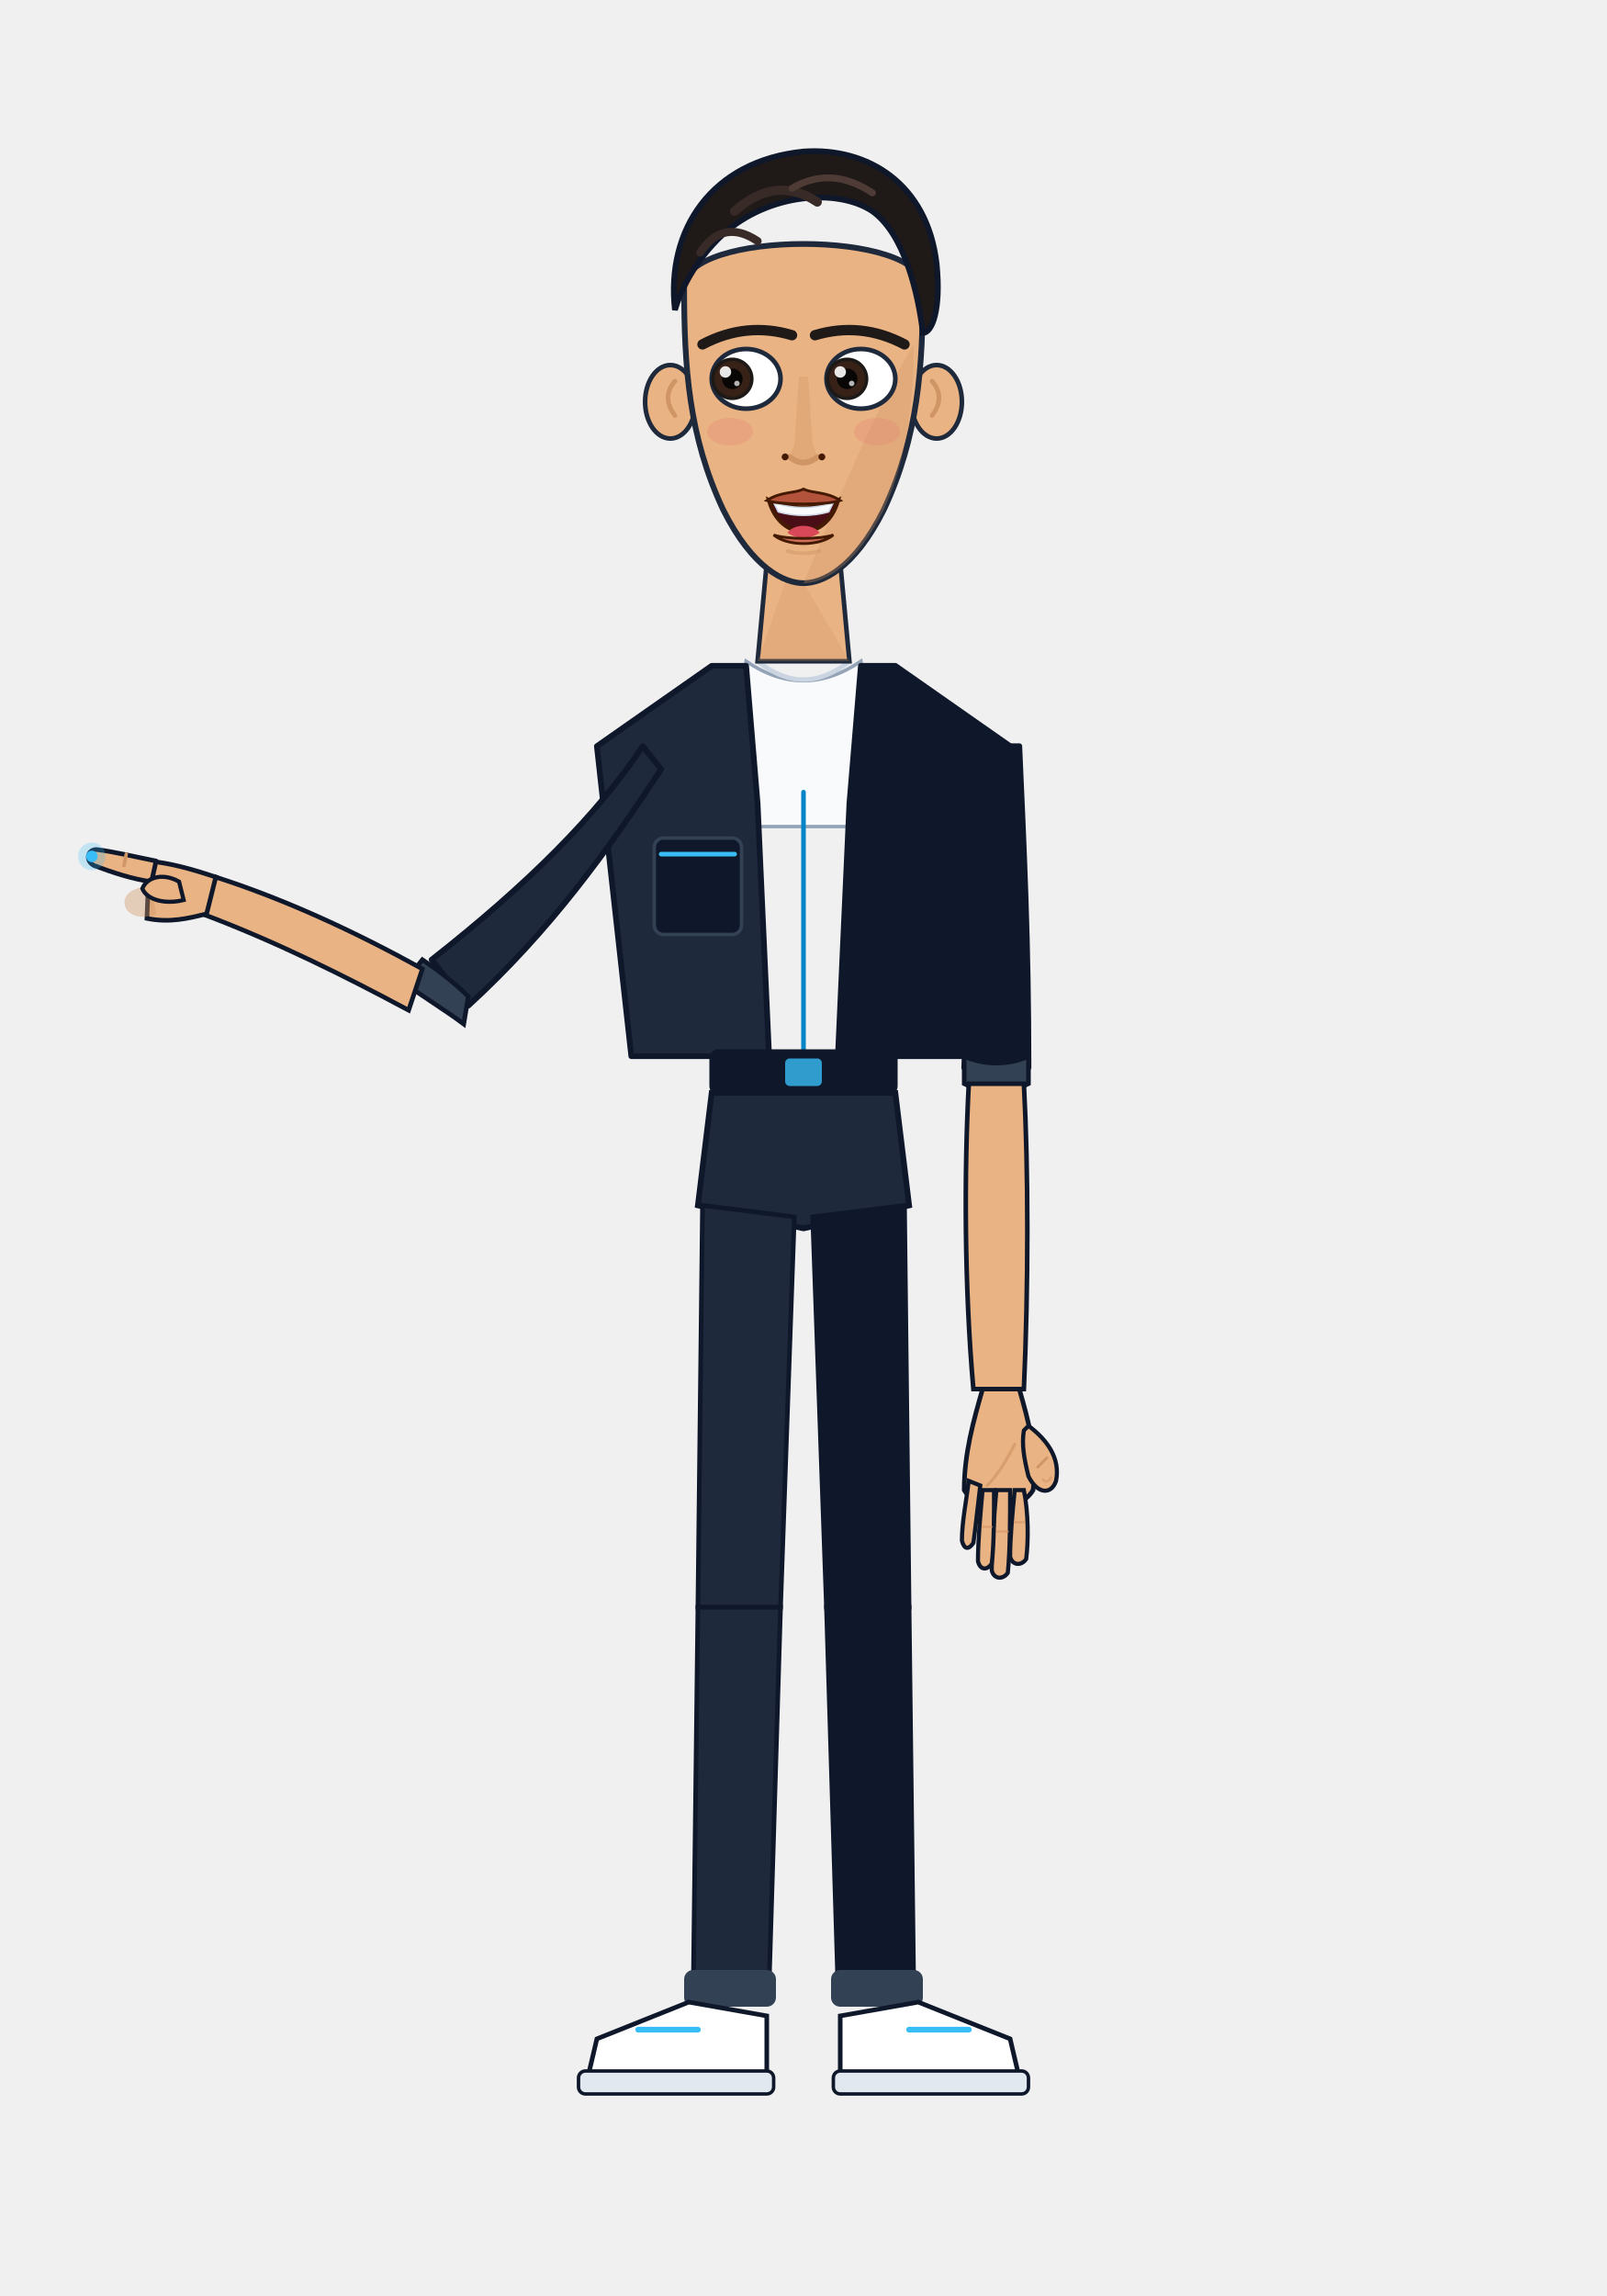
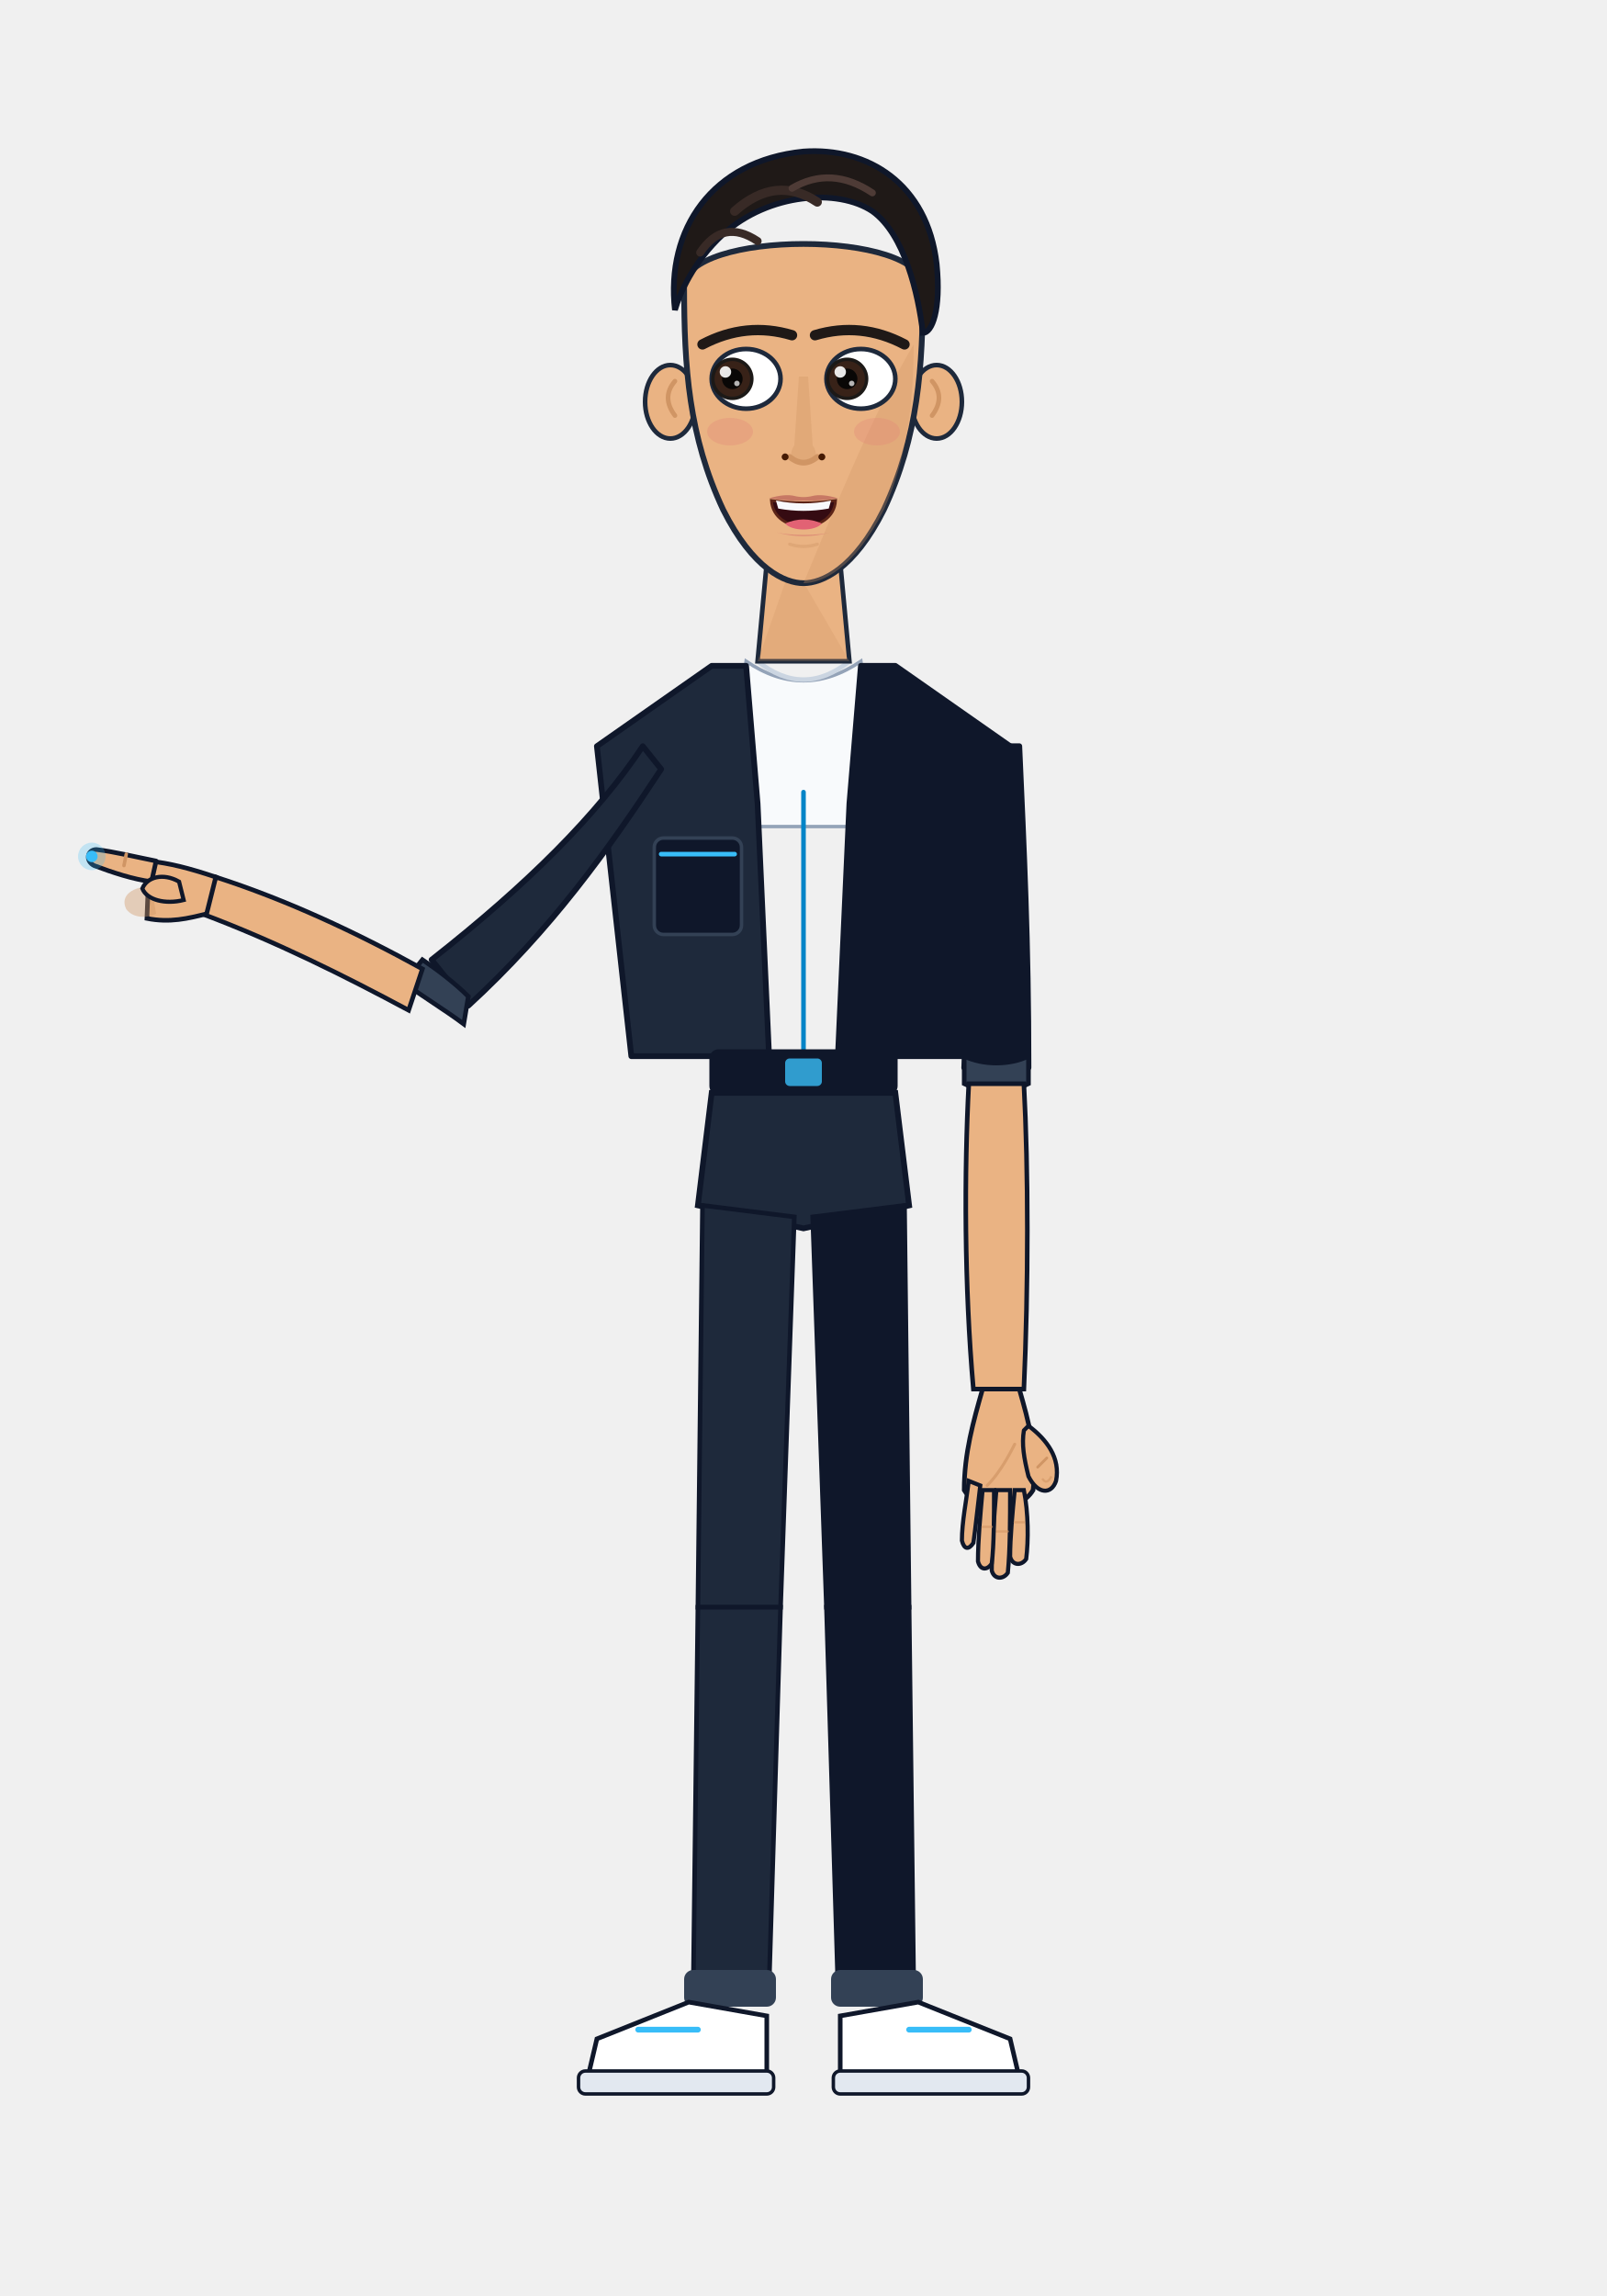
<svg xmlns="http://www.w3.org/2000/svg" viewBox="-100 50 700 1000" width="700" height="1000">
  <g id="modern_character_root">
    <path d="M 210 526 L 290 526 L 296 575 L 250 585 L 204 575 Z" fill="#1e293b" stroke="#0f172a" stroke-width="2.5" />
    <path d="M 206 575 L 246 580 L 240 750 L 204 750 Z" fill="#1e293b" stroke="#0f172a" stroke-width="2" />
    <path d="M 204 750 L 240 750 L 235 915 L 202 915 Z" fill="#1e293b" stroke="#0f172a" stroke-width="2" />
    <rect x="198" y="908" width="40" height="16" rx="4" fill="#334155" />
    <path d="M 254 580 L 294 575 L 296 750 L 260 750 Z" fill="#0f172a" stroke="#0f172a" stroke-width="2" />
    <path d="M 260 750 L 296 750 L 298 915 L 265 915 Z" fill="#0f172a" stroke="#0f172a" stroke-width="2" />
    <rect x="262" y="908" width="40" height="16" rx="4" fill="#334155" />
    <path d="M 156 955 L 234 955 L 234 928 L 200 922 L 160 938 Z" fill="#ffffff" stroke="#0f172a" stroke-width="2" />
    <rect x="152" y="952" width="85" height="10" rx="3" fill="#e2e8f0" stroke="#0f172a" stroke-width="1.5" />
    <line x1="178" y1="934" x2="204" y2="934" stroke="#38bdf8" stroke-width="2.5" stroke-linecap="round" />
    <path d="M 266 955 L 344 955 L 340 938 L 300 922 L 266 928 Z" fill="#ffffff" stroke="#0f172a" stroke-width="2" />
    <rect x="263" y="952" width="85" height="10" rx="3" fill="#e2e8f0" stroke="#0f172a" stroke-width="1.5" />
    <line x1="296" y1="934" x2="322" y2="934" stroke="#38bdf8" stroke-width="2.5" stroke-linecap="round" />
    <path d="M 225 338 Q 250 355 275 338 L 285 410 L 215 410 Z" fill="#f8fafc" stroke="#94a3b8" stroke-width="1.5" />
    <path d="M 230 338 Q 250 354 270 338" stroke="#cbd5e1" stroke-width="2" fill="none" />
    <path d="M 210 340 L 160 375 L 175 510 L 235 510 L 230 400 L 225 340 Z" fill="#1e293b" stroke="#0f172a" stroke-width="2.5" stroke-linejoin="round" />
    <path d="M 290 340 L 340 375 L 325 510 L 265 510 L 270 400 L 275 340 Z" fill="#0f172a" stroke="#0f172a" stroke-width="2.5" stroke-linejoin="round" />
    <line x1="250" y1="395" x2="250" y2="510" stroke="#0284c7" stroke-width="2" stroke-linecap="round" />
    <rect x="185" y="415" width="38" height="42" rx="4" fill="#0f172a" stroke="#334155" stroke-width="1.5" />
    <line x1="188" y1="422" x2="220" y2="422" stroke="#38bdf8" stroke-width="2" stroke-linecap="round" />
    <rect x="210" y="508" width="80" height="18" rx="3" fill="#0f172a" stroke="#0f172a" stroke-width="2" />
    <rect x="242" y="511" width="16" height="12" rx="2" fill="#38bdf8" opacity="0.8" />
    <path d="M 180 375 C 160 405, 130 435, 88 468 L 104 488 C 140 455, 165 420, 188 385 Z" fill="#1e293b" stroke="#0f172a" stroke-width="2.5" stroke-linejoin="round" />
    <path d="M 104 484 C 98 478, 90 472, 84 468 L 76 478 C 84 484, 94 490, 102 496 Z" fill="#334155" stroke="#0f172a" stroke-width="2" />
    <path d="M 84 472 C 55 456, 25 442, -6 432 L -12 448 C 20 460, 50 475, 78 490 Z" fill="#eab383" stroke="#0f172a" stroke-width="2" />
    <path d="M -6 432 C -18 428, -26 426, -35 425 L -36 450 C -26 452, -18 450, -10 448 Z" fill="#eab383" stroke="#0f172a" stroke-width="2" />
    <path d="M -34 436 C -42 436, -48 440, -45 446 C -42 450, -36 450, -32 448 Z" fill="#d09564" opacity="0.4" />
    <path d="M -32 425                 C -42 423, -50 421, -58 420                 C -62 420, -63 425, -59 427                 C -51 430, -42 433, -34 434 Z" fill="#eab383" stroke="#0f172a" stroke-width="2" stroke-linejoin="round" />
    <line x1="-45" y1="422" x2="-46" y2="427" stroke="#d09564" stroke-width="1.5" stroke-linecap="round" />
    <path d="M -22 434 C -29 430, -36 432, -38 437 C -36 442, -28 444, -20 442 Z" fill="#eab383" stroke="#0f172a" stroke-width="1.8" />
    <circle cx="-60" cy="423" r="2.5" fill="#38bdf8" />
    <circle cx="-60" cy="423" r="6" fill="#38bdf8" opacity="0.25" />
    <path d="M 315 375 C 320 420, 324 460, 320 515 C 328 518, 342 518, 348 515 C 348 460, 346 420, 344 375 Z" fill="#0f172a" stroke="#0f172a" stroke-width="2.5" stroke-linejoin="round" />
    <path d="M 320 510 C 328 514, 340 514, 348 510 L 348 522 C 340 526, 328 526, 320 522 Z" fill="#334155" stroke="#0f172a" stroke-width="2" />
    <path d="M 322 522 C 320 560, 320 610, 324 655 L 346 655 C 348 610, 348 560, 346 522 Z" fill="#eab383" stroke="#0f172a" stroke-width="2" />
    <g id="human_hand_r" transform="translate(344, 655) scale(-1, 1)">
      <path d="M 0 0 C -4 14, -8 28, -6 44 C 0 54, 18 54, 24 44 C 24 28, 20 14, 16 0 Z" fill="#eab383" stroke="#0f172a" stroke-width="2" />
      <path d="M -4 16 C -12 22, -18 30, -16 40 C -14 46, -8 46, -4 38 C -2 30, -1 24, -2 18 Z" fill="#eab383" stroke="#0f172a" stroke-width="1.8" stroke-linejoin="round" />
      <line x1="-12" y1="30" x2="-8" y2="34" stroke="#d09564" stroke-width="1.2" stroke-linecap="round" />
      <path d="M -14 38 Q -12 42 -10 39" stroke="#d09564" stroke-width="1" fill="none" opacity="0.6" />
      <path d="M -2 44 C -4 54, -4 66, -3 74 C -1 77, 3 77, 4 73 C 4 65, 3 54, 2 44 Z" fill="#eab383" stroke="#0f172a" stroke-width="1.8" />
      <line x1="-2" y1="58" x2="2" y2="58" stroke="#d09564" stroke-width="1" stroke-linecap="round" opacity="0.6" />
      <path d="M 4 44 C 4 56, 4 70, 5 80 C 7 83, 11 83, 12 79 C 12 69, 11 56, 10 44 Z" fill="#eab383" stroke="#0f172a" stroke-width="1.8" />
      <line x1="5" y1="62" x2="10" y2="62" stroke="#d09564" stroke-width="1" stroke-linecap="round" opacity="0.6" />
      <path d="M 11 44 C 11 55, 11 68, 12 76 C 14 79, 17 79, 18 75 C 18 66, 17 55, 16 44 Z" fill="#eab383" stroke="#0f172a" stroke-width="1.8" />
      <line x1="12" y1="60" x2="16" y2="60" stroke="#d09564" stroke-width="1" stroke-linecap="round" opacity="0.6" />
      <path d="M 17 42 C 18 50, 19 60, 20 67 C 22 70, 24 70, 25 66 C 25 58, 23 48, 22 40 Z" fill="#eab383" stroke="#0f172a" stroke-width="1.8" />
      <path d="M 2 24 C 6 32, 10 38, 14 42" stroke="#d09564" stroke-width="1.3" fill="none" stroke-linecap="round" opacity="0.7" />
    </g>
    <path d="M 234 295 L 230 338 L 270 338 L 266 295 Z" fill="#eab383" stroke="#1e293b" stroke-width="2" />
    <path d="M 245 295 L 230 338 L 270 338 Z" fill="#d09564" opacity="0.25" />
    <ellipse cx="192" cy="225" rx="11" ry="16" fill="#eab383" stroke="#1e293b" stroke-width="2" />
    <path d="M 194 216 Q 188 223 194 231" stroke="#d09564" stroke-width="2" fill="none" stroke-linecap="round" />
    <ellipse cx="308" cy="225" rx="11" ry="16" fill="#eab383" stroke="#1e293b" stroke-width="2" />
    <path d="M 306 216 Q 312 223 306 231" stroke="#d09564" stroke-width="2" fill="none" stroke-linecap="round" />
    <path d="M 198 175               C 198 150, 302 150, 302 175               C 302 210, 300 240, 285 272               C 272 298, 258 304, 250 304               C 242 304, 228 298, 215 272               C 200 240, 198 210, 198 175 Z" fill="#eab383" stroke="#1e293b" stroke-width="2.5" />
    <path d="M 250 304 C 258 304, 272 298, 285 272 C 295 250, 298 225, 298 200 C 280 230, 260 280, 250 304 Z" fill="#d09564" opacity="0.3" />
    <ellipse cx="218" cy="238" rx="10" ry="6" fill="#e28878" opacity="0.35" />
    <ellipse cx="282" cy="238" rx="10" ry="6" fill="#e28878" opacity="0.35" />
    <path d="M 194 185              C 190 150, 210 120, 250 116              C 278 114, 304 130, 308 165              C 310 185, 306 195, 302 195              C 300 178, 294 152, 280 142              C 265 132, 235 134, 215 152              C 202 164, 196 178, 194 185 Z" fill="#1f1917" stroke="#0f172a" stroke-width="2.5" />
    <path d="M 220 142 Q 238 126 256 138" stroke="#382a26" stroke-width="4" stroke-linecap="round" fill="none" />
    <path d="M 245 132 Q 262 122 280 134" stroke="#4e3b36" stroke-width="3" stroke-linecap="round" fill="none" />
    <path d="M 205 160 Q 215 145 230 155" stroke="#382a26" stroke-width="3.5" stroke-linecap="round" fill="none" />
    <path d="M 206 200 Q 225 190 245 196" stroke="#1f1917" stroke-width="4.5" stroke-linecap="round" fill="none" />
    <path d="M 255 196 Q 275 190 294 200" stroke="#1f1917" stroke-width="4.5" stroke-linecap="round" fill="none" />
    <ellipse cx="225" cy="215" rx="15" ry="13" fill="#ffffff" stroke="#1e293b" stroke-width="2" />
    <circle cx="219" cy="215" r="8.5" fill="#382218" stroke="#1c1917" stroke-width="1.5" />
    <circle cx="219" cy="215" r="4.5" fill="#090706" />
    <circle cx="216" cy="212" r="2.5" fill="#ffffff" opacity="0.9" />
    <circle cx="221" cy="217" r="1.2" fill="#ffffff" opacity="0.7" />
    <ellipse cx="275" cy="215" rx="15" ry="13" fill="#ffffff" stroke="#1e293b" stroke-width="2" />
    <circle cx="269" cy="215" r="8.5" fill="#382218" stroke="#1c1917" stroke-width="1.5" />
    <circle cx="269" cy="215" r="4.5" fill="#090706" />
    <circle cx="266" cy="212" r="2.5" fill="#ffffff" opacity="0.9" />
    <circle cx="271" cy="217" r="1.2" fill="#ffffff" opacity="0.7" />
    <path d="M 248 214 L 246 244 Q 242 250 250 252 Q 258 250 254 244 L 252 214" fill="#d09564" opacity="0.35" />
    <path d="M 244 249 Q 250 254 256 249" stroke="#d09564" stroke-width="2.5" stroke-linecap="round" fill="none" />
    <circle cx="242" cy="249" r="1.5" fill="#451a03" />
    <circle cx="258" cy="249" r="1.5" fill="#451a03" />
-     <path d="M 235 268 C 240 286, 260 286, 265 268 C 258 272, 242 272, 235 268 Z" fill="#4a0e17" stroke="#451a03" stroke-width="1.8" />
-     <path d="M 237 269 Q 250 273 263 269 L 261 273 Q 250 276 239 273 Z" fill="#f8fafc" stroke="#cbd5e1" stroke-width="0.6" />
-     <path d="M 243 282 C 246 278, 254 278, 257 282 C 253 285, 247 285, 243 282 Z" fill="#d94858" />
-     <path d="M 234 268 C 240 264, 246 265, 250 263 C 254 265, 260 264, 266 268 C 260 270, 240 270, 234 268 Z" fill="#b4533c" stroke="#451a03" stroke-width="1.2" />
-     <path d="M 237 283 C 243 288, 257 288, 263 283 C 257 285, 243 285, 237 283 Z" fill="#cf705c" stroke="#451a03" stroke-width="1.2" />
-     <path d="M 243 290 Q 250 292 257 290" stroke="#d09564" stroke-width="1.6" fill="none" opacity="0.5" stroke-linecap="round" />
+     <path d="M 235 267 Q 242 265 246 266 Q 250 267 254 266 Q 258 265 265 267 C 258 268.5, 242 268.5, 235 267 Z" fill="#c77864" />
+     <path d="M 236 268 Q 250 270 264 268 C 263 283, 237 283, 236 268 Z" fill="#350b12" stroke="#5c2417" stroke-width="1.2" />
+     <path d="M 238 268 Q 250 270.5 262 268 L 261 271.5 Q 250 273.5 239 271.5 Z" fill="#f8fafc" />
+     <path d="M 242 278 Q 250 274.5 258 278 C 255 281.5, 245 281.5, 242 278 Z" fill="#e26274" />
+     <path d="M 237 281.5 Q 250 285.5 263 281.5 C 257 283.5, 243 283.5, 237 281.5 Z" fill="#dc8a75" />
+     <path d="M 244 287 Q 250 289 256 287" stroke="#d09564" stroke-width="1.4" fill="none" opacity="0.4" stroke-linecap="round" />
  </g>
</svg>
